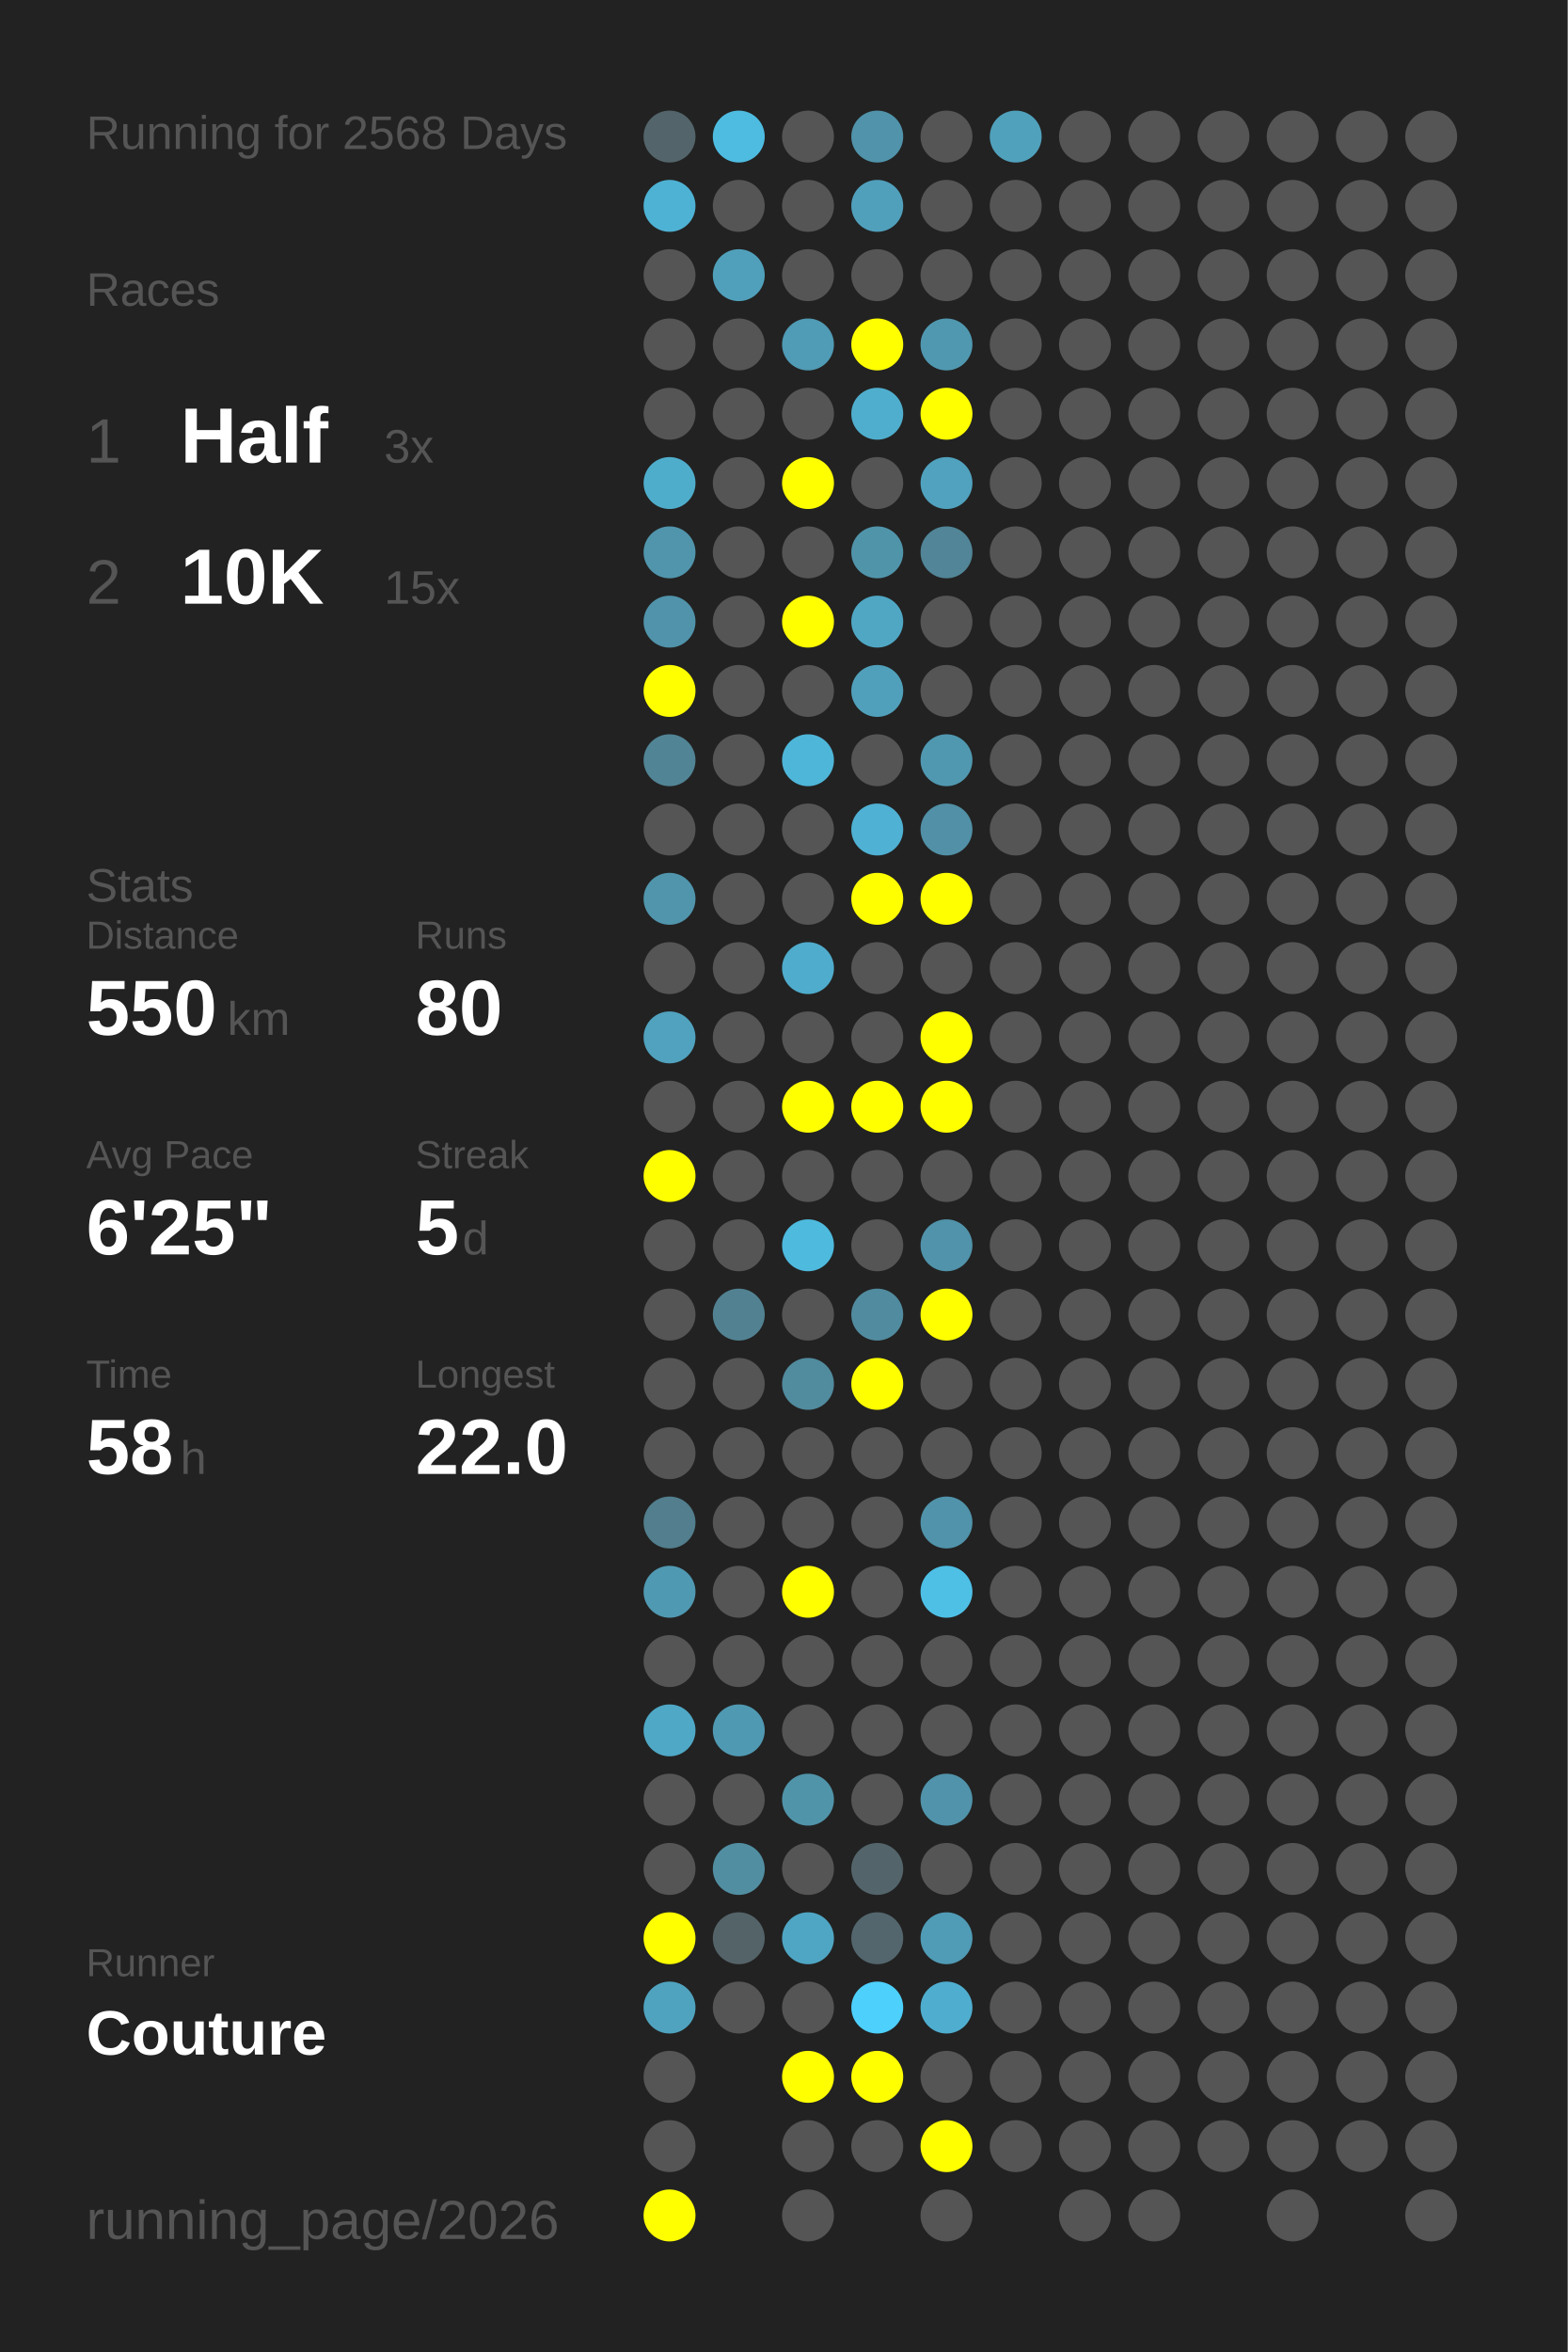
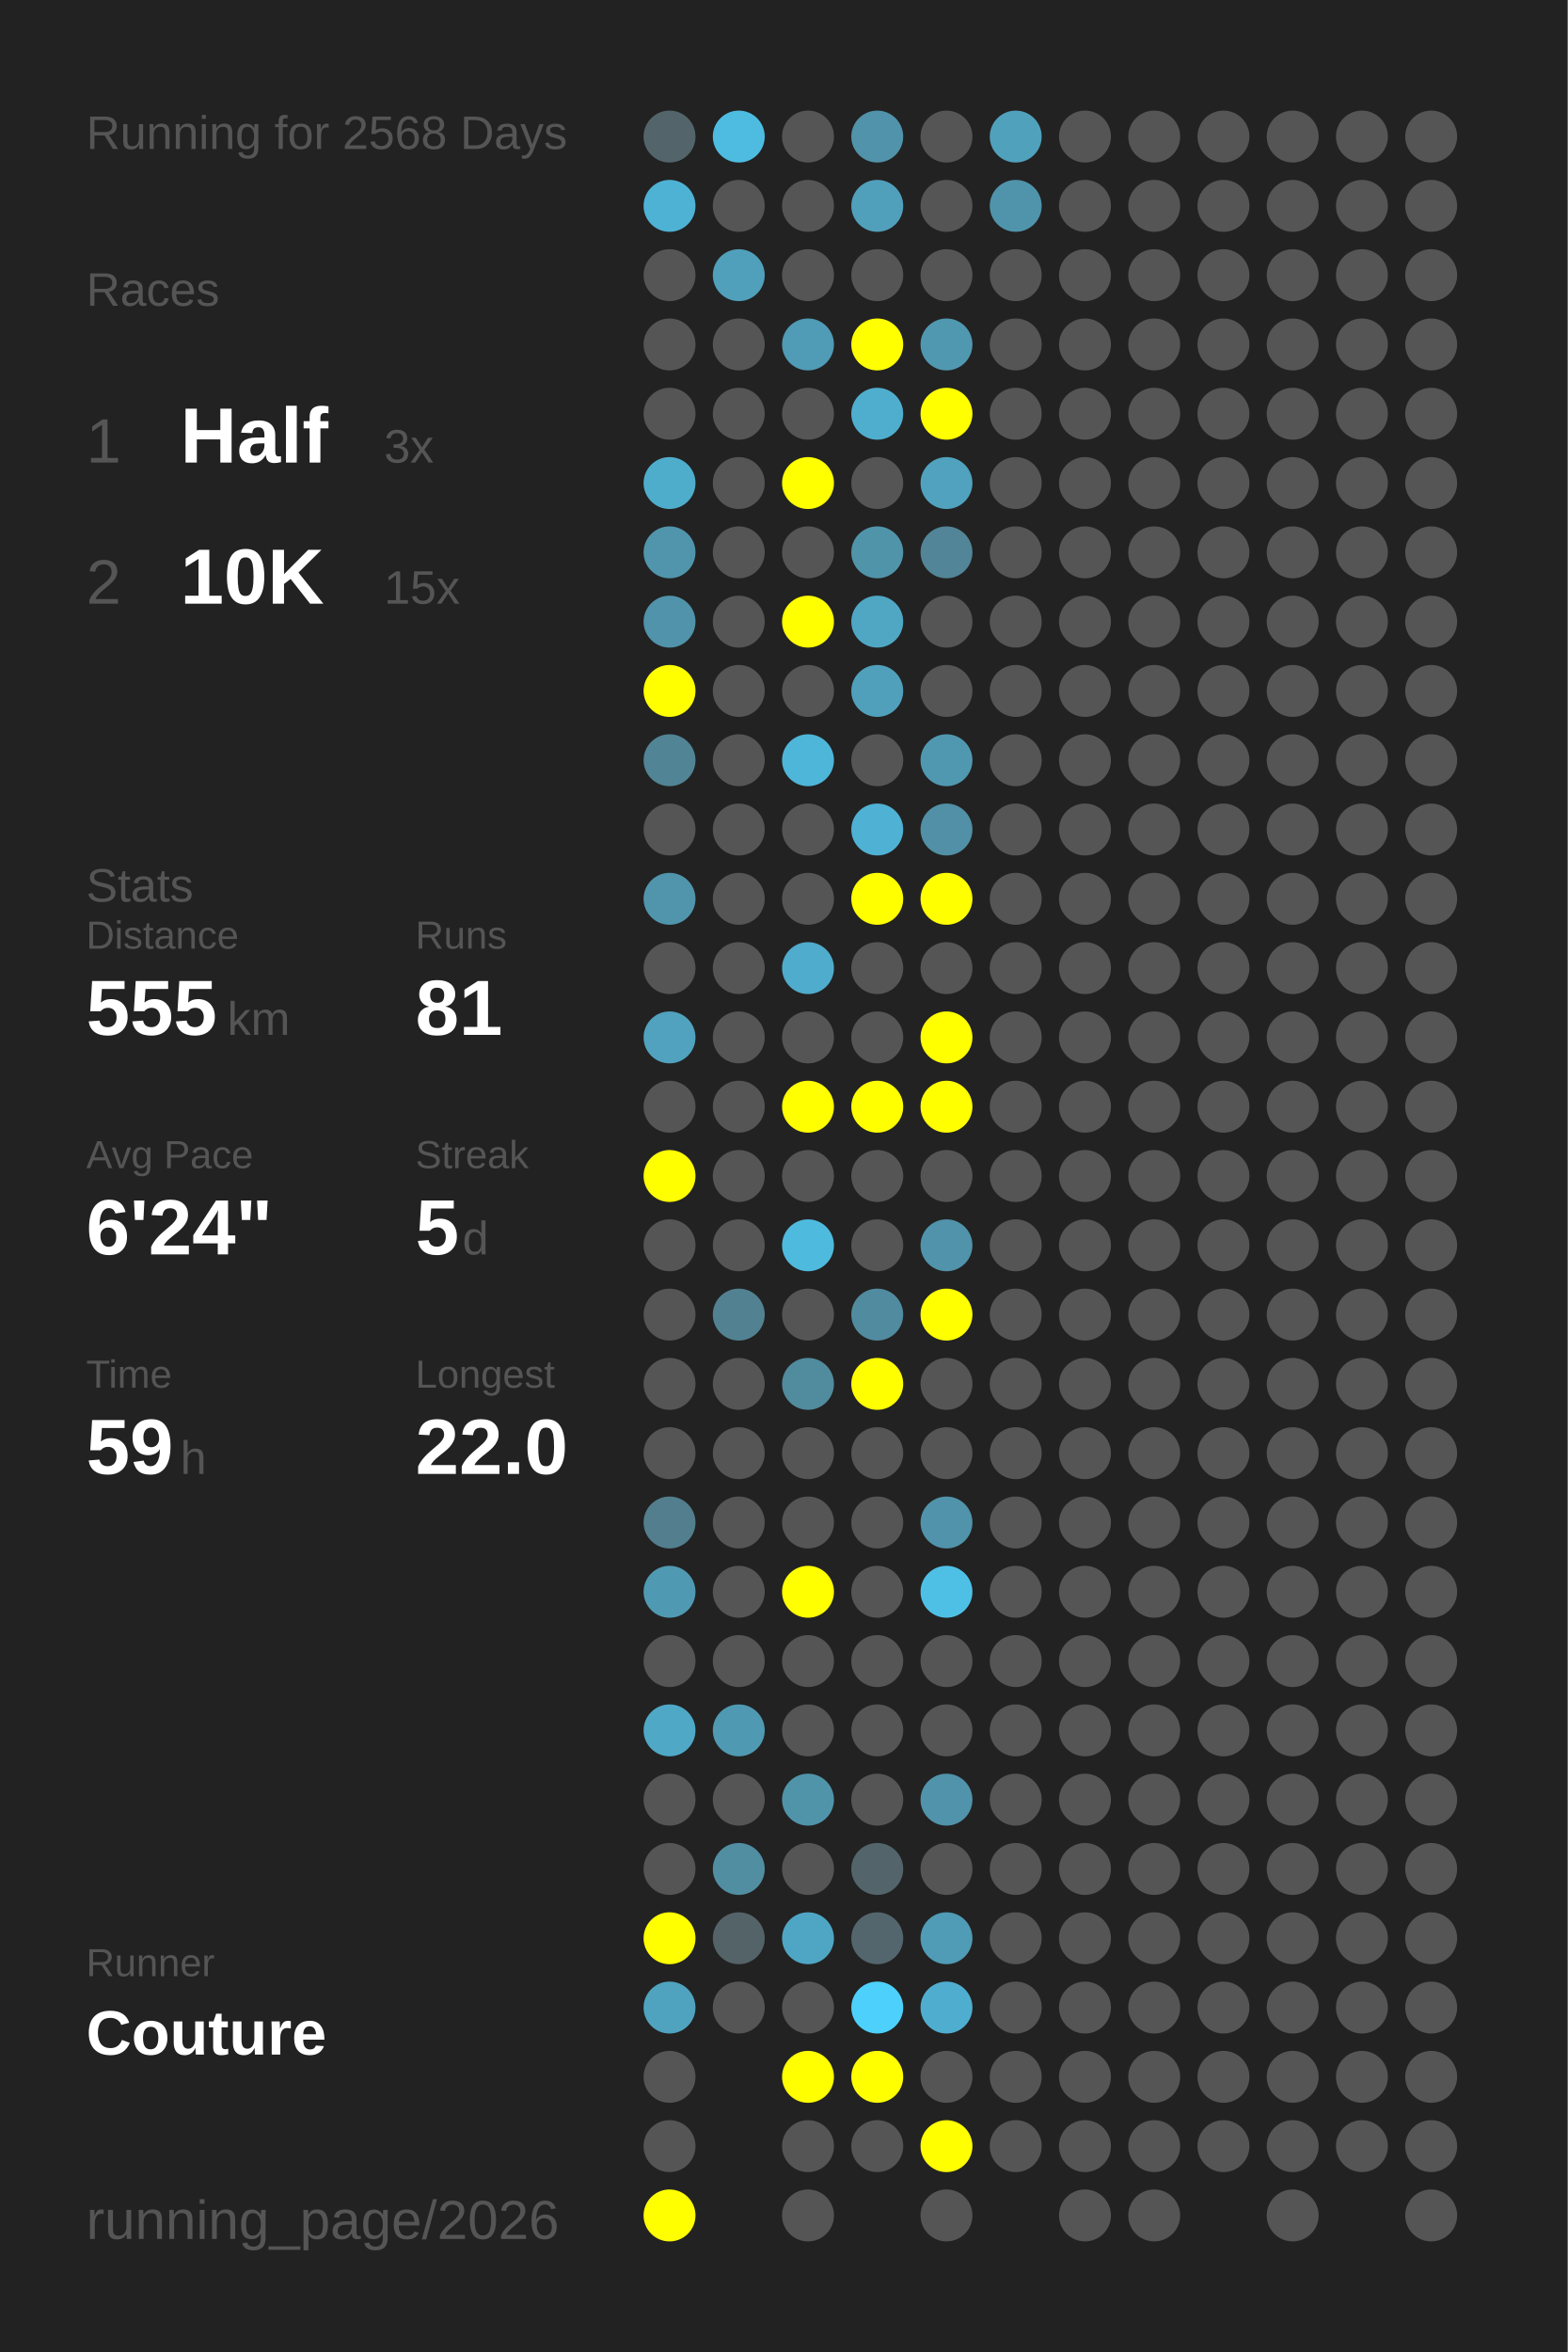
<svg xmlns="http://www.w3.org/2000/svg" baseProfile="full" height="300mm" version="1.1" viewBox="0,0,200,300" width="200mm">
  <defs />
  <rect fill="#222222" height="300" width="200" x="0" y="0" />
  <text fill="#555555" style="font-size:6px; font-family:Arial;" x="11" y="19">Running for 2568 Days</text>
  <text fill="#555555" style="font-size:6px; font-family:Arial;" x="11" y="39">Races</text>
  <text fill="#555555" style="font-size:8px; font-family:Arial;" x="11" y="59">1</text>
  <text fill="#FFFFFF" style="font-size:10px; font-family:Arial; font-weight:bold;" x="23" y="59">Half</text>
  <text fill="#555555" style="font-size:6px; font-family:Arial;" x="49" y="59">3x</text>
  <text fill="#555555" style="font-size:8px; font-family:Arial;" x="11" y="77">2</text>
  <text fill="#FFFFFF" style="font-size:10px; font-family:Arial; font-weight:bold;" x="23" y="77">10K</text>
  <text fill="#555555" style="font-size:6px; font-family:Arial;" x="49" y="77">15x</text>
  <text fill="#555555" style="font-size:6px; font-family:Arial;" x="11" y="115">Stats</text>
  <text fill="#555555" style="font-size:5px; font-family:Arial;" x="11" y="121">Distance</text>
-   <text fill="#FFFFFF" style="font-size:10px; font-family:Arial; font-weight:bold;" x="11" y="132">550</text>
+   <text fill="#FFFFFF" style="font-size:10px; font-family:Arial; font-weight:bold;" x="11" y="132">555</text>
  <text fill="#555555" style="font-size:6px; font-family:Arial;" x="29" y="132">km</text>
  <text fill="#555555" style="font-size:5px; font-family:Arial;" x="53" y="121">Runs</text>
-   <text fill="#FFFFFF" style="font-size:10px; font-family:Arial; font-weight:bold;" x="53" y="132">80</text>
+   <text fill="#FFFFFF" style="font-size:10px; font-family:Arial; font-weight:bold;" x="53" y="132">81</text>
  <text fill="#555555" style="font-size:5px; font-family:Arial;" x="11" y="149">Avg Pace</text>
-   <text fill="#FFFFFF" style="font-size:10px; font-family:Arial; font-weight:bold;" x="11" y="160">6'25"</text>
+   <text fill="#FFFFFF" style="font-size:10px; font-family:Arial; font-weight:bold;" x="11" y="160">6'24"</text>
  <text fill="#555555" style="font-size:5px; font-family:Arial;" x="53" y="149">Streak</text>
  <text fill="#FFFFFF" style="font-size:10px; font-family:Arial; font-weight:bold;" x="53" y="160">5</text>
  <text fill="#555555" style="font-size:6px; font-family:Arial;" x="59" y="160">d</text>
  <text fill="#555555" style="font-size:5px; font-family:Arial;" x="11" y="177">Time</text>
-   <text fill="#FFFFFF" style="font-size:10px; font-family:Arial; font-weight:bold;" x="11" y="188">58</text>
+   <text fill="#FFFFFF" style="font-size:10px; font-family:Arial; font-weight:bold;" x="11" y="188">59</text>
  <text fill="#555555" style="font-size:6px; font-family:Arial;" x="23" y="188">h</text>
  <text fill="#555555" style="font-size:5px; font-family:Arial;" x="53" y="177">Longest</text>
  <text fill="#FFFFFF" style="font-size:10px; font-family:Arial; font-weight:bold;" x="53" y="188">22.0</text>
  <text fill="#555555" style="font-size:5px; font-family:Arial;" x="11" y="252.065">Runner</text>
  <text fill="#FFFFFF" style="font-size:8px; font-family:Arial; font-weight:bold;" x="11" y="262.065">Couture</text>
  <text fill="#555555" style="font-size:7px; font-family:Arial;" x="11" y="285.581">running_page/2026</text>
  <circle cx="85.417" cy="17.419" fill="#53656a" r="3.312" />
  <circle cx="85.417" cy="26.258" fill="#4eb2d4" r="3.312" />
  <circle cx="85.417" cy="35.097" fill="#555555" r="3.312" />
  <circle cx="85.417" cy="43.935" fill="#555555" r="3.312" />
  <circle cx="85.417" cy="52.774" fill="#555555" r="3.312" />
  <circle cx="85.417" cy="61.613" fill="#4fadcc" r="3.312" />
  <circle cx="85.417" cy="70.452" fill="#5095ac" r="3.312" />
  <circle cx="85.417" cy="79.29" fill="#5093aa" r="3.312" />
  <circle cx="85.417" cy="88.129" fill="#FFFF00" r="3.312" />
  <circle cx="85.417" cy="96.968" fill="#518495" r="3.312" />
  <circle cx="85.417" cy="105.806" fill="#555555" r="3.312" />
  <circle cx="85.417" cy="114.645" fill="#5095ac" r="3.312" />
  <circle cx="85.417" cy="123.484" fill="#555555" r="3.312" />
  <circle cx="85.417" cy="132.323" fill="#50a2be" r="3.312" />
  <circle cx="85.417" cy="141.161" fill="#555555" r="3.312" />
  <circle cx="85.417" cy="150" fill="#FFFF00" r="3.312" />
  <circle cx="85.417" cy="158.839" fill="#555555" r="3.312" />
  <circle cx="85.417" cy="167.677" fill="#555555" r="3.312" />
  <circle cx="85.417" cy="176.516" fill="#555555" r="3.312" />
  <circle cx="85.417" cy="185.355" fill="#555555" r="3.312" />
  <circle cx="85.417" cy="194.194" fill="#527e8d" r="3.312" />
  <circle cx="85.417" cy="203.032" fill="#5099b2" r="3.312" />
  <circle cx="85.417" cy="211.871" fill="#555555" r="3.312" />
  <circle cx="85.417" cy="220.71" fill="#4fa8c6" r="3.312" />
  <circle cx="85.417" cy="229.548" fill="#555555" r="3.312" />
  <circle cx="85.417" cy="238.387" fill="#555555" r="3.312" />
  <circle cx="85.417" cy="247.226" fill="#FFFF00" r="3.312" />
  <circle cx="85.417" cy="256.065" fill="#4fa3bf" r="3.312" />
  <circle cx="85.417" cy="264.903" fill="#555555" r="3.312" />
  <circle cx="85.417" cy="273.742" fill="#555555" r="3.312" />
  <circle cx="85.417" cy="282.581" fill="#FFFF00" r="3.312" />
  <circle cx="94.25" cy="17.419" fill="#4ebce1" r="3.312" />
  <circle cx="94.25" cy="26.258" fill="#555555" r="3.312" />
  <circle cx="94.25" cy="35.097" fill="#50a0bb" r="3.312" />
  <circle cx="94.25" cy="43.935" fill="#555555" r="3.312" />
  <circle cx="94.25" cy="52.774" fill="#555555" r="3.312" />
  <circle cx="94.25" cy="61.613" fill="#555555" r="3.312" />
  <circle cx="94.25" cy="70.452" fill="#555555" r="3.312" />
  <circle cx="94.25" cy="79.29" fill="#555555" r="3.312" />
  <circle cx="94.25" cy="88.129" fill="#555555" r="3.312" />
  <circle cx="94.25" cy="96.968" fill="#555555" r="3.312" />
  <circle cx="94.25" cy="105.806" fill="#555555" r="3.312" />
  <circle cx="94.25" cy="114.645" fill="#555555" r="3.312" />
  <circle cx="94.25" cy="123.484" fill="#555555" r="3.312" />
  <circle cx="94.25" cy="132.323" fill="#555555" r="3.312" />
  <circle cx="94.25" cy="141.161" fill="#555555" r="3.312" />
  <circle cx="94.25" cy="150" fill="#555555" r="3.312" />
  <circle cx="94.25" cy="158.839" fill="#555555" r="3.312" />
  <circle cx="94.25" cy="167.677" fill="#528292" r="3.312" />
  <circle cx="94.25" cy="176.516" fill="#555555" r="3.312" />
  <circle cx="94.25" cy="185.355" fill="#555555" r="3.312" />
  <circle cx="94.25" cy="194.194" fill="#555555" r="3.312" />
  <circle cx="94.25" cy="203.032" fill="#555555" r="3.312" />
  <circle cx="94.25" cy="211.871" fill="#555555" r="3.312" />
  <circle cx="94.25" cy="220.71" fill="#5099b2" r="3.312" />
  <circle cx="94.25" cy="229.548" fill="#555555" r="3.312" />
  <circle cx="94.25" cy="238.387" fill="#518ea2" r="3.312" />
  <circle cx="94.25" cy="247.226" fill="#546368" r="3.312" />
  <circle cx="94.25" cy="256.065" fill="#555555" r="3.312" />
  <circle cx="103.083" cy="17.419" fill="#555555" r="3.312" />
  <circle cx="103.083" cy="26.258" fill="#555555" r="3.312" />
  <circle cx="103.083" cy="35.097" fill="#555555" r="3.312" />
  <circle cx="103.083" cy="43.935" fill="#509bb5" r="3.312" />
  <circle cx="103.083" cy="52.774" fill="#555555" r="3.312" />
  <circle cx="103.083" cy="61.613" fill="#FFFF00" r="3.312" />
  <circle cx="103.083" cy="70.452" fill="#555555" r="3.312" />
  <circle cx="103.083" cy="79.29" fill="#FFFF00" r="3.312" />
  <circle cx="103.083" cy="88.129" fill="#555555" r="3.312" />
  <circle cx="103.083" cy="96.968" fill="#4eb6d9" r="3.312" />
  <circle cx="103.083" cy="105.806" fill="#555555" r="3.312" />
  <circle cx="103.083" cy="114.645" fill="#555555" r="3.312" />
  <circle cx="103.083" cy="123.484" fill="#4faccc" r="3.312" />
  <circle cx="103.083" cy="132.323" fill="#555555" r="3.312" />
  <circle cx="103.083" cy="141.161" fill="#FFFF00" r="3.312" />
  <circle cx="103.083" cy="150" fill="#555555" r="3.312" />
  <circle cx="103.083" cy="158.839" fill="#4ebade" r="3.312" />
  <circle cx="103.083" cy="167.677" fill="#555555" r="3.312" />
  <circle cx="103.083" cy="176.516" fill="#518b9e" r="3.312" />
  <circle cx="103.083" cy="185.355" fill="#555555" r="3.312" />
  <circle cx="103.083" cy="194.194" fill="#555555" r="3.312" />
  <circle cx="103.083" cy="203.032" fill="#FFFF00" r="3.312" />
  <circle cx="103.083" cy="211.871" fill="#555555" r="3.312" />
  <circle cx="103.083" cy="220.71" fill="#555555" r="3.312" />
  <circle cx="103.083" cy="229.548" fill="#5094aa" r="3.312" />
  <circle cx="103.083" cy="238.387" fill="#555555" r="3.312" />
  <circle cx="103.083" cy="247.226" fill="#4fa6c4" r="3.312" />
  <circle cx="103.083" cy="256.065" fill="#555555" r="3.312" />
  <circle cx="103.083" cy="264.903" fill="#FFFF00" r="3.312" />
  <circle cx="103.083" cy="273.742" fill="#555555" r="3.312" />
  <circle cx="103.083" cy="282.581" fill="#555555" r="3.312" />
  <circle cx="111.917" cy="17.419" fill="#5093aa" r="3.312" />
  <circle cx="111.917" cy="26.258" fill="#50a0bc" r="3.312" />
  <circle cx="111.917" cy="35.097" fill="#555555" r="3.312" />
  <circle cx="111.917" cy="43.935" fill="#FFFF00" r="3.312" />
  <circle cx="111.917" cy="52.774" fill="#4faece" r="3.312" />
  <circle cx="111.917" cy="61.613" fill="#555555" r="3.312" />
  <circle cx="111.917" cy="70.452" fill="#5094aa" r="3.312" />
  <circle cx="111.917" cy="79.29" fill="#4fa7c4" r="3.312" />
  <circle cx="111.917" cy="88.129" fill="#50a0bb" r="3.312" />
  <circle cx="111.917" cy="96.968" fill="#555555" r="3.312" />
  <circle cx="111.917" cy="105.806" fill="#4fb1d3" r="3.312" />
  <circle cx="111.917" cy="114.645" fill="#FFFF00" r="3.312" />
  <circle cx="111.917" cy="123.484" fill="#555555" r="3.312" />
  <circle cx="111.917" cy="132.323" fill="#555555" r="3.312" />
  <circle cx="111.917" cy="141.161" fill="#FFFF00" r="3.312" />
  <circle cx="111.917" cy="150" fill="#555555" r="3.312" />
  <circle cx="111.917" cy="158.839" fill="#555555" r="3.312" />
  <circle cx="111.917" cy="167.677" fill="#518b9f" r="3.312" />
  <circle cx="111.917" cy="176.516" fill="#FFFF00" r="3.312" />
  <circle cx="111.917" cy="185.355" fill="#555555" r="3.312" />
  <circle cx="111.917" cy="194.194" fill="#555555" r="3.312" />
  <circle cx="111.917" cy="203.032" fill="#555555" r="3.312" />
  <circle cx="111.917" cy="211.871" fill="#555555" r="3.312" />
  <circle cx="111.917" cy="220.71" fill="#555555" r="3.312" />
  <circle cx="111.917" cy="229.548" fill="#555555" r="3.312" />
  <circle cx="111.917" cy="238.387" fill="#53656b" r="3.312" />
  <circle cx="111.917" cy="247.226" fill="#53666d" r="3.312" />
  <circle cx="111.917" cy="256.065" fill="#4dd0fc" r="3.312" />
  <circle cx="111.917" cy="264.903" fill="#FFFF00" r="3.312" />
  <circle cx="111.917" cy="273.742" fill="#555555" r="3.312" />
  <circle cx="120.75" cy="17.419" fill="#555555" r="3.312" />
  <circle cx="120.75" cy="26.258" fill="#555555" r="3.312" />
  <circle cx="120.75" cy="35.097" fill="#555555" r="3.312" />
  <circle cx="120.75" cy="43.935" fill="#5098b0" r="3.312" />
  <circle cx="120.75" cy="52.774" fill="#FFFF00" r="3.312" />
  <circle cx="120.75" cy="61.613" fill="#50a2be" r="3.312" />
  <circle cx="120.75" cy="70.452" fill="#518597" r="3.312" />
  <circle cx="120.75" cy="79.29" fill="#555555" r="3.312" />
  <circle cx="120.75" cy="88.129" fill="#555555" r="3.312" />
  <circle cx="120.75" cy="96.968" fill="#5098b0" r="3.312" />
  <circle cx="120.75" cy="105.806" fill="#5190a6" r="3.312" />
  <circle cx="120.75" cy="114.645" fill="#FFFF00" r="3.312" />
  <circle cx="120.75" cy="123.484" fill="#555555" r="3.312" />
  <circle cx="120.75" cy="132.323" fill="#FFFF00" r="3.312" />
  <circle cx="120.75" cy="141.161" fill="#FFFF00" r="3.312" />
  <circle cx="120.75" cy="150" fill="#555555" r="3.312" />
  <circle cx="120.75" cy="158.839" fill="#5093aa" r="3.312" />
  <circle cx="120.75" cy="167.677" fill="#FFFF00" r="3.312" />
  <circle cx="120.75" cy="176.516" fill="#555555" r="3.312" />
  <circle cx="120.75" cy="185.355" fill="#555555" r="3.312" />
  <circle cx="120.75" cy="194.194" fill="#5093aa" r="3.312" />
  <circle cx="120.75" cy="203.032" fill="#4ec0e6" r="3.312" />
  <circle cx="120.75" cy="211.871" fill="#555555" r="3.312" />
  <circle cx="120.75" cy="220.71" fill="#555555" r="3.312" />
  <circle cx="120.75" cy="229.548" fill="#5093aa" r="3.312" />
  <circle cx="120.75" cy="238.387" fill="#555555" r="3.312" />
  <circle cx="120.75" cy="247.226" fill="#509bb5" r="3.312" />
  <circle cx="120.75" cy="256.065" fill="#4faecf" r="3.312" />
  <circle cx="120.75" cy="264.903" fill="#555555" r="3.312" />
  <circle cx="120.75" cy="273.742" fill="#FFFF00" r="3.312" />
  <circle cx="120.75" cy="282.581" fill="#555555" r="3.312" />
  <circle cx="129.583" cy="17.419" fill="#50a1bc" r="3.312" />
-   <circle cx="129.583" cy="26.258" fill="#555555" r="3.312" />
+   <circle cx="129.583" cy="26.258" fill="#5094ab" r="3.312" />
  <circle cx="129.583" cy="35.097" fill="#555555" r="3.312" />
  <circle cx="129.583" cy="43.935" fill="#555555" r="3.312" />
  <circle cx="129.583" cy="52.774" fill="#555555" r="3.312" />
  <circle cx="129.583" cy="61.613" fill="#555555" r="3.312" />
  <circle cx="129.583" cy="70.452" fill="#555555" r="3.312" />
  <circle cx="129.583" cy="79.29" fill="#555555" r="3.312" />
  <circle cx="129.583" cy="88.129" fill="#555555" r="3.312" />
  <circle cx="129.583" cy="96.968" fill="#555555" r="3.312" />
  <circle cx="129.583" cy="105.806" fill="#555555" r="3.312" />
  <circle cx="129.583" cy="114.645" fill="#555555" r="3.312" />
  <circle cx="129.583" cy="123.484" fill="#555555" r="3.312" />
  <circle cx="129.583" cy="132.323" fill="#555555" r="3.312" />
  <circle cx="129.583" cy="141.161" fill="#555555" r="3.312" />
  <circle cx="129.583" cy="150" fill="#555555" r="3.312" />
  <circle cx="129.583" cy="158.839" fill="#555555" r="3.312" />
  <circle cx="129.583" cy="167.677" fill="#555555" r="3.312" />
  <circle cx="129.583" cy="176.516" fill="#555555" r="3.312" />
  <circle cx="129.583" cy="185.355" fill="#555555" r="3.312" />
  <circle cx="129.583" cy="194.194" fill="#555555" r="3.312" />
  <circle cx="129.583" cy="203.032" fill="#555555" r="3.312" />
  <circle cx="129.583" cy="211.871" fill="#555555" r="3.312" />
  <circle cx="129.583" cy="220.71" fill="#555555" r="3.312" />
  <circle cx="129.583" cy="229.548" fill="#555555" r="3.312" />
  <circle cx="129.583" cy="238.387" fill="#555555" r="3.312" />
  <circle cx="129.583" cy="247.226" fill="#555555" r="3.312" />
  <circle cx="129.583" cy="256.065" fill="#555555" r="3.312" />
  <circle cx="129.583" cy="264.903" fill="#555555" r="3.312" />
  <circle cx="129.583" cy="273.742" fill="#555555" r="3.312" />
  <circle cx="138.417" cy="17.419" fill="#555555" r="3.312" />
  <circle cx="138.417" cy="26.258" fill="#555555" r="3.312" />
  <circle cx="138.417" cy="35.097" fill="#555555" r="3.312" />
  <circle cx="138.417" cy="43.935" fill="#555555" r="3.312" />
  <circle cx="138.417" cy="52.774" fill="#555555" r="3.312" />
  <circle cx="138.417" cy="61.613" fill="#555555" r="3.312" />
  <circle cx="138.417" cy="70.452" fill="#555555" r="3.312" />
  <circle cx="138.417" cy="79.29" fill="#555555" r="3.312" />
  <circle cx="138.417" cy="88.129" fill="#555555" r="3.312" />
  <circle cx="138.417" cy="96.968" fill="#555555" r="3.312" />
  <circle cx="138.417" cy="105.806" fill="#555555" r="3.312" />
  <circle cx="138.417" cy="114.645" fill="#555555" r="3.312" />
  <circle cx="138.417" cy="123.484" fill="#555555" r="3.312" />
  <circle cx="138.417" cy="132.323" fill="#555555" r="3.312" />
  <circle cx="138.417" cy="141.161" fill="#555555" r="3.312" />
  <circle cx="138.417" cy="150" fill="#555555" r="3.312" />
  <circle cx="138.417" cy="158.839" fill="#555555" r="3.312" />
  <circle cx="138.417" cy="167.677" fill="#555555" r="3.312" />
  <circle cx="138.417" cy="176.516" fill="#555555" r="3.312" />
  <circle cx="138.417" cy="185.355" fill="#555555" r="3.312" />
  <circle cx="138.417" cy="194.194" fill="#555555" r="3.312" />
  <circle cx="138.417" cy="203.032" fill="#555555" r="3.312" />
  <circle cx="138.417" cy="211.871" fill="#555555" r="3.312" />
  <circle cx="138.417" cy="220.71" fill="#555555" r="3.312" />
  <circle cx="138.417" cy="229.548" fill="#555555" r="3.312" />
  <circle cx="138.417" cy="238.387" fill="#555555" r="3.312" />
  <circle cx="138.417" cy="247.226" fill="#555555" r="3.312" />
  <circle cx="138.417" cy="256.065" fill="#555555" r="3.312" />
  <circle cx="138.417" cy="264.903" fill="#555555" r="3.312" />
  <circle cx="138.417" cy="273.742" fill="#555555" r="3.312" />
  <circle cx="138.417" cy="282.581" fill="#555555" r="3.312" />
  <circle cx="147.25" cy="17.419" fill="#555555" r="3.312" />
  <circle cx="147.25" cy="26.258" fill="#555555" r="3.312" />
  <circle cx="147.25" cy="35.097" fill="#555555" r="3.312" />
  <circle cx="147.25" cy="43.935" fill="#555555" r="3.312" />
  <circle cx="147.25" cy="52.774" fill="#555555" r="3.312" />
  <circle cx="147.25" cy="61.613" fill="#555555" r="3.312" />
  <circle cx="147.25" cy="70.452" fill="#555555" r="3.312" />
  <circle cx="147.25" cy="79.29" fill="#555555" r="3.312" />
  <circle cx="147.25" cy="88.129" fill="#555555" r="3.312" />
  <circle cx="147.25" cy="96.968" fill="#555555" r="3.312" />
  <circle cx="147.25" cy="105.806" fill="#555555" r="3.312" />
  <circle cx="147.25" cy="114.645" fill="#555555" r="3.312" />
  <circle cx="147.25" cy="123.484" fill="#555555" r="3.312" />
  <circle cx="147.25" cy="132.323" fill="#555555" r="3.312" />
  <circle cx="147.25" cy="141.161" fill="#555555" r="3.312" />
  <circle cx="147.25" cy="150" fill="#555555" r="3.312" />
  <circle cx="147.25" cy="158.839" fill="#555555" r="3.312" />
  <circle cx="147.25" cy="167.677" fill="#555555" r="3.312" />
  <circle cx="147.25" cy="176.516" fill="#555555" r="3.312" />
  <circle cx="147.25" cy="185.355" fill="#555555" r="3.312" />
  <circle cx="147.25" cy="194.194" fill="#555555" r="3.312" />
  <circle cx="147.25" cy="203.032" fill="#555555" r="3.312" />
  <circle cx="147.25" cy="211.871" fill="#555555" r="3.312" />
  <circle cx="147.25" cy="220.71" fill="#555555" r="3.312" />
  <circle cx="147.25" cy="229.548" fill="#555555" r="3.312" />
  <circle cx="147.25" cy="238.387" fill="#555555" r="3.312" />
  <circle cx="147.25" cy="247.226" fill="#555555" r="3.312" />
  <circle cx="147.25" cy="256.065" fill="#555555" r="3.312" />
  <circle cx="147.25" cy="264.903" fill="#555555" r="3.312" />
  <circle cx="147.25" cy="273.742" fill="#555555" r="3.312" />
  <circle cx="147.25" cy="282.581" fill="#555555" r="3.312" />
  <circle cx="156.083" cy="17.419" fill="#555555" r="3.312" />
  <circle cx="156.083" cy="26.258" fill="#555555" r="3.312" />
  <circle cx="156.083" cy="35.097" fill="#555555" r="3.312" />
  <circle cx="156.083" cy="43.935" fill="#555555" r="3.312" />
  <circle cx="156.083" cy="52.774" fill="#555555" r="3.312" />
  <circle cx="156.083" cy="61.613" fill="#555555" r="3.312" />
  <circle cx="156.083" cy="70.452" fill="#555555" r="3.312" />
  <circle cx="156.083" cy="79.29" fill="#555555" r="3.312" />
  <circle cx="156.083" cy="88.129" fill="#555555" r="3.312" />
  <circle cx="156.083" cy="96.968" fill="#555555" r="3.312" />
  <circle cx="156.083" cy="105.806" fill="#555555" r="3.312" />
  <circle cx="156.083" cy="114.645" fill="#555555" r="3.312" />
  <circle cx="156.083" cy="123.484" fill="#555555" r="3.312" />
  <circle cx="156.083" cy="132.323" fill="#555555" r="3.312" />
  <circle cx="156.083" cy="141.161" fill="#555555" r="3.312" />
  <circle cx="156.083" cy="150" fill="#555555" r="3.312" />
  <circle cx="156.083" cy="158.839" fill="#555555" r="3.312" />
  <circle cx="156.083" cy="167.677" fill="#555555" r="3.312" />
  <circle cx="156.083" cy="176.516" fill="#555555" r="3.312" />
  <circle cx="156.083" cy="185.355" fill="#555555" r="3.312" />
  <circle cx="156.083" cy="194.194" fill="#555555" r="3.312" />
  <circle cx="156.083" cy="203.032" fill="#555555" r="3.312" />
  <circle cx="156.083" cy="211.871" fill="#555555" r="3.312" />
  <circle cx="156.083" cy="220.71" fill="#555555" r="3.312" />
  <circle cx="156.083" cy="229.548" fill="#555555" r="3.312" />
  <circle cx="156.083" cy="238.387" fill="#555555" r="3.312" />
  <circle cx="156.083" cy="247.226" fill="#555555" r="3.312" />
  <circle cx="156.083" cy="256.065" fill="#555555" r="3.312" />
  <circle cx="156.083" cy="264.903" fill="#555555" r="3.312" />
  <circle cx="156.083" cy="273.742" fill="#555555" r="3.312" />
  <circle cx="164.917" cy="17.419" fill="#555555" r="3.312" />
  <circle cx="164.917" cy="26.258" fill="#555555" r="3.312" />
  <circle cx="164.917" cy="35.097" fill="#555555" r="3.312" />
  <circle cx="164.917" cy="43.935" fill="#555555" r="3.312" />
  <circle cx="164.917" cy="52.774" fill="#555555" r="3.312" />
  <circle cx="164.917" cy="61.613" fill="#555555" r="3.312" />
  <circle cx="164.917" cy="70.452" fill="#555555" r="3.312" />
  <circle cx="164.917" cy="79.29" fill="#555555" r="3.312" />
  <circle cx="164.917" cy="88.129" fill="#555555" r="3.312" />
  <circle cx="164.917" cy="96.968" fill="#555555" r="3.312" />
  <circle cx="164.917" cy="105.806" fill="#555555" r="3.312" />
  <circle cx="164.917" cy="114.645" fill="#555555" r="3.312" />
  <circle cx="164.917" cy="123.484" fill="#555555" r="3.312" />
  <circle cx="164.917" cy="132.323" fill="#555555" r="3.312" />
  <circle cx="164.917" cy="141.161" fill="#555555" r="3.312" />
  <circle cx="164.917" cy="150" fill="#555555" r="3.312" />
  <circle cx="164.917" cy="158.839" fill="#555555" r="3.312" />
  <circle cx="164.917" cy="167.677" fill="#555555" r="3.312" />
  <circle cx="164.917" cy="176.516" fill="#555555" r="3.312" />
  <circle cx="164.917" cy="185.355" fill="#555555" r="3.312" />
  <circle cx="164.917" cy="194.194" fill="#555555" r="3.312" />
  <circle cx="164.917" cy="203.032" fill="#555555" r="3.312" />
  <circle cx="164.917" cy="211.871" fill="#555555" r="3.312" />
  <circle cx="164.917" cy="220.71" fill="#555555" r="3.312" />
  <circle cx="164.917" cy="229.548" fill="#555555" r="3.312" />
  <circle cx="164.917" cy="238.387" fill="#555555" r="3.312" />
  <circle cx="164.917" cy="247.226" fill="#555555" r="3.312" />
  <circle cx="164.917" cy="256.065" fill="#555555" r="3.312" />
  <circle cx="164.917" cy="264.903" fill="#555555" r="3.312" />
  <circle cx="164.917" cy="273.742" fill="#555555" r="3.312" />
  <circle cx="164.917" cy="282.581" fill="#555555" r="3.312" />
  <circle cx="173.75" cy="17.419" fill="#555555" r="3.312" />
  <circle cx="173.75" cy="26.258" fill="#555555" r="3.312" />
  <circle cx="173.75" cy="35.097" fill="#555555" r="3.312" />
  <circle cx="173.75" cy="43.935" fill="#555555" r="3.312" />
  <circle cx="173.75" cy="52.774" fill="#555555" r="3.312" />
  <circle cx="173.75" cy="61.613" fill="#555555" r="3.312" />
  <circle cx="173.75" cy="70.452" fill="#555555" r="3.312" />
  <circle cx="173.75" cy="79.29" fill="#555555" r="3.312" />
  <circle cx="173.75" cy="88.129" fill="#555555" r="3.312" />
  <circle cx="173.75" cy="96.968" fill="#555555" r="3.312" />
  <circle cx="173.75" cy="105.806" fill="#555555" r="3.312" />
  <circle cx="173.75" cy="114.645" fill="#555555" r="3.312" />
  <circle cx="173.75" cy="123.484" fill="#555555" r="3.312" />
  <circle cx="173.75" cy="132.323" fill="#555555" r="3.312" />
  <circle cx="173.75" cy="141.161" fill="#555555" r="3.312" />
  <circle cx="173.75" cy="150" fill="#555555" r="3.312" />
  <circle cx="173.75" cy="158.839" fill="#555555" r="3.312" />
  <circle cx="173.75" cy="167.677" fill="#555555" r="3.312" />
  <circle cx="173.75" cy="176.516" fill="#555555" r="3.312" />
  <circle cx="173.75" cy="185.355" fill="#555555" r="3.312" />
  <circle cx="173.75" cy="194.194" fill="#555555" r="3.312" />
  <circle cx="173.75" cy="203.032" fill="#555555" r="3.312" />
  <circle cx="173.75" cy="211.871" fill="#555555" r="3.312" />
  <circle cx="173.75" cy="220.71" fill="#555555" r="3.312" />
  <circle cx="173.75" cy="229.548" fill="#555555" r="3.312" />
  <circle cx="173.75" cy="238.387" fill="#555555" r="3.312" />
  <circle cx="173.75" cy="247.226" fill="#555555" r="3.312" />
  <circle cx="173.75" cy="256.065" fill="#555555" r="3.312" />
  <circle cx="173.75" cy="264.903" fill="#555555" r="3.312" />
  <circle cx="173.75" cy="273.742" fill="#555555" r="3.312" />
  <circle cx="182.583" cy="17.419" fill="#555555" r="3.312" />
  <circle cx="182.583" cy="26.258" fill="#555555" r="3.312" />
  <circle cx="182.583" cy="35.097" fill="#555555" r="3.312" />
  <circle cx="182.583" cy="43.935" fill="#555555" r="3.312" />
  <circle cx="182.583" cy="52.774" fill="#555555" r="3.312" />
  <circle cx="182.583" cy="61.613" fill="#555555" r="3.312" />
  <circle cx="182.583" cy="70.452" fill="#555555" r="3.312" />
  <circle cx="182.583" cy="79.29" fill="#555555" r="3.312" />
  <circle cx="182.583" cy="88.129" fill="#555555" r="3.312" />
  <circle cx="182.583" cy="96.968" fill="#555555" r="3.312" />
  <circle cx="182.583" cy="105.806" fill="#555555" r="3.312" />
  <circle cx="182.583" cy="114.645" fill="#555555" r="3.312" />
  <circle cx="182.583" cy="123.484" fill="#555555" r="3.312" />
  <circle cx="182.583" cy="132.323" fill="#555555" r="3.312" />
  <circle cx="182.583" cy="141.161" fill="#555555" r="3.312" />
  <circle cx="182.583" cy="150" fill="#555555" r="3.312" />
  <circle cx="182.583" cy="158.839" fill="#555555" r="3.312" />
  <circle cx="182.583" cy="167.677" fill="#555555" r="3.312" />
  <circle cx="182.583" cy="176.516" fill="#555555" r="3.312" />
  <circle cx="182.583" cy="185.355" fill="#555555" r="3.312" />
  <circle cx="182.583" cy="194.194" fill="#555555" r="3.312" />
  <circle cx="182.583" cy="203.032" fill="#555555" r="3.312" />
  <circle cx="182.583" cy="211.871" fill="#555555" r="3.312" />
  <circle cx="182.583" cy="220.71" fill="#555555" r="3.312" />
  <circle cx="182.583" cy="229.548" fill="#555555" r="3.312" />
  <circle cx="182.583" cy="238.387" fill="#555555" r="3.312" />
  <circle cx="182.583" cy="247.226" fill="#555555" r="3.312" />
  <circle cx="182.583" cy="256.065" fill="#555555" r="3.312" />
  <circle cx="182.583" cy="264.903" fill="#555555" r="3.312" />
  <circle cx="182.583" cy="273.742" fill="#555555" r="3.312" />
  <circle cx="182.583" cy="282.581" fill="#555555" r="3.312" />
</svg>
